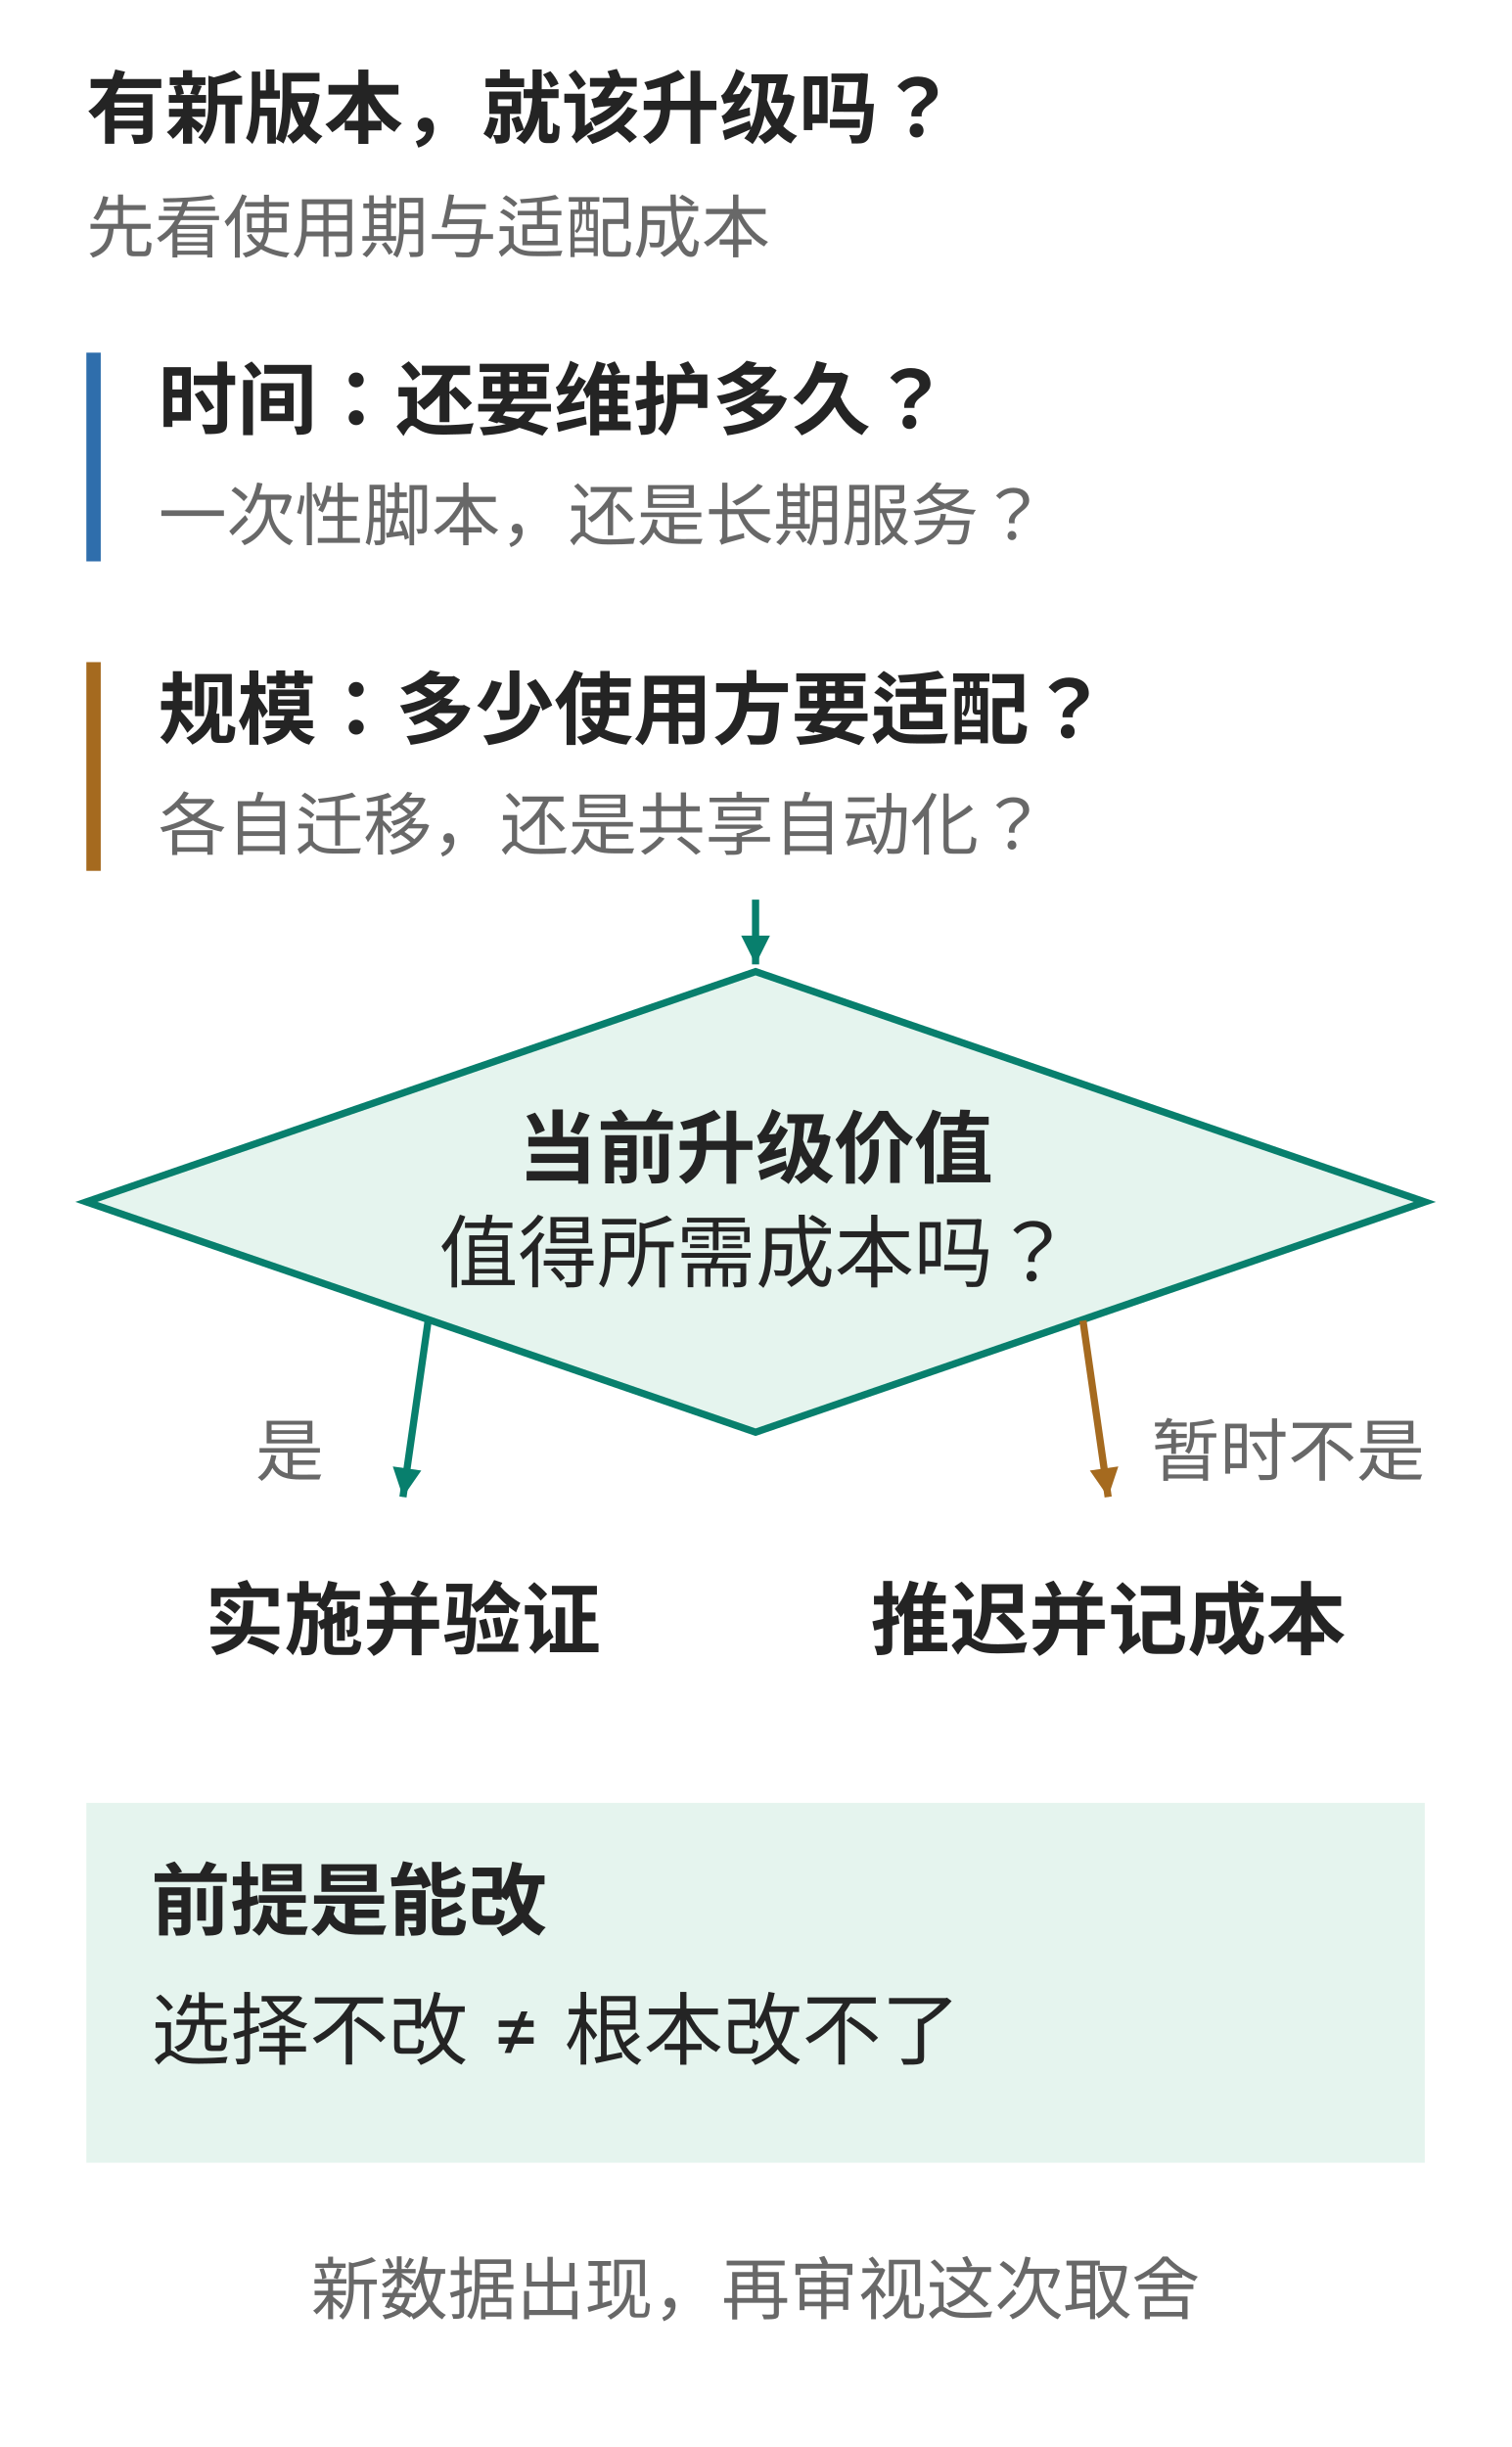
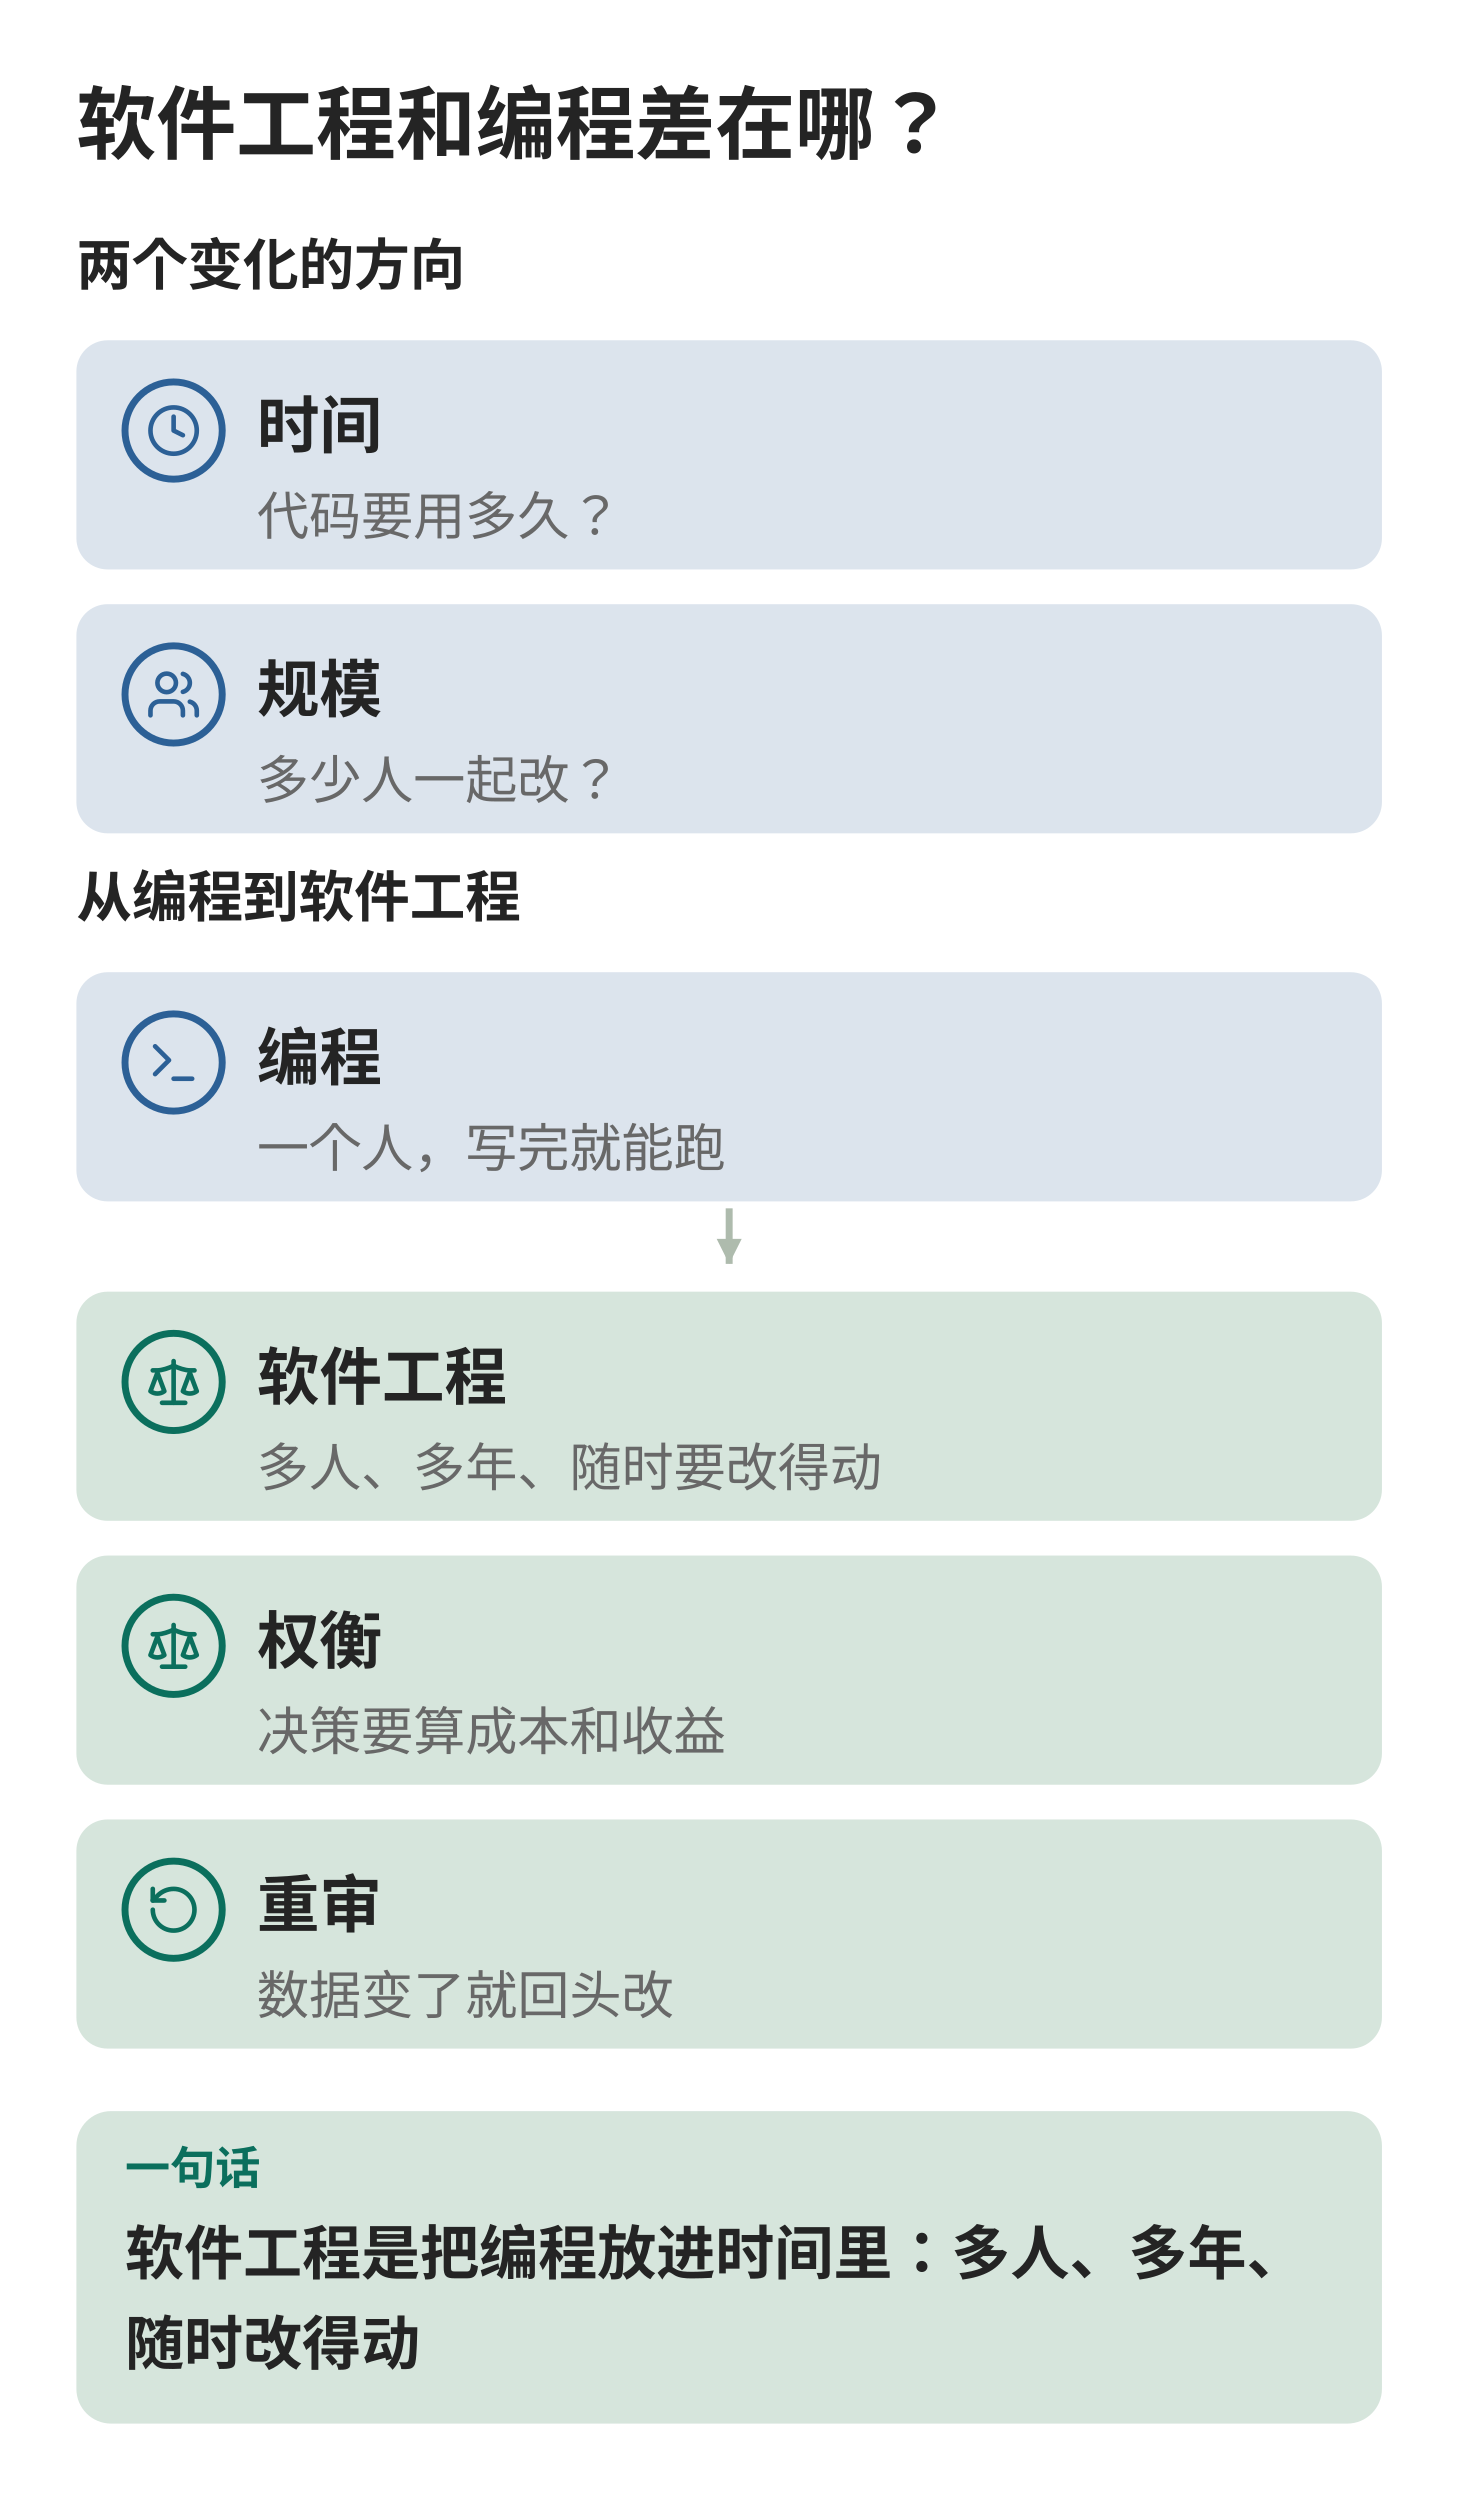
- <svg xmlns="http://www.w3.org/2000/svg" width="420" height="680" viewBox="0 0 420 680" class="chapter-svg cg-ch01" data-layout="mobile" role="img" aria-labelledby="ch01m-title ch01m-desc">
+ <svg xmlns="http://www.w3.org/2000/svg" width="420" height="720" viewBox="0 0 420 720" class="chapter-svg cg-ch01" data-layout="mobile" role="img" aria-labelledby="ch01m-title ch01m-desc">
  <style>
-     .cg-ch01[data-layout="mobile"] text {font-family:-apple-system,BlinkMacSystemFont,'Segoe UI','PingFang SC','Microsoft YaHei',sans-serif;font-size:22px;font-weight:400;letter-spacing:0;fill:var(--diagram-ink,#242424)}
-     .cg-ch01[data-layout="mobile"] .strong {font-weight:600}
-     .cg-ch01[data-layout="mobile"] .small {font-size:19px;fill:var(--diagram-muted,#686868)}
-     .cg-ch01[data-layout="mobile"] .metric {font-size:28px;font-weight:600}
-     .cg-ch01[data-layout="mobile"] .good {fill:var(--diagram-primary,#087f6d)}
-     .cg-ch01[data-layout="mobile"] .bad {fill:var(--diagram-danger,#b54750)}
+     .cg-ch01[data-layout="mobile"] text {font-family:-apple-system,BlinkMacSystemFont,'Segoe UI','PingFang SC','Microsoft YaHei',sans-serif;fill:var(--diagram-ink,#242424)}
+     .cg-ch01[data-layout="mobile"] .headline {font-size:30px;font-weight:600}
+     .cg-ch01[data-layout="mobile"] .headline-m {font-size:23px;font-weight:600}
+     .cg-ch01[data-layout="mobile"] .story-headline {font-size:26px;font-weight:600}
+     .cg-ch01[data-layout="mobile"] .story-headline-m {font-size:21px;font-weight:600}
+     .cg-ch01[data-layout="mobile"] .h22 {font-size:22px;font-weight:600}
+     .cg-ch01[data-layout="mobile"] .h20 {font-size:20px;font-weight:600}
+     .cg-ch01[data-layout="mobile"] .h19 {font-size:19px;font-weight:600}
+     .cg-ch01[data-layout="mobile"] .h18 {font-size:18px;font-weight:600}
+     .cg-ch01[data-layout="mobile"] .h16 {font-size:16px;font-weight:600}
+     .cg-ch01[data-layout="mobile"] .t15 {font-size:15px}
+     .cg-ch01[data-layout="mobile"] .t14 {font-size:14px}
+     .cg-ch01[data-layout="mobile"] .c15 {font-size:15px;fill:var(--diagram-muted,#686868)}
+     .cg-ch01[data-layout="mobile"] .c14 {font-size:14px;fill:var(--diagram-muted,#686868)}
+     .cg-ch01[data-layout="mobile"] .c13 {font-size:13px;fill:var(--diagram-muted,#686868)}
+     .cg-ch01[data-layout="mobile"] .tag {font-size:13px;font-weight:600;fill:var(--diagram-primary,#0b6f5d)}
+     .cg-ch01[data-layout="mobile"] .act {font-size:12px;font-weight:600;letter-spacing:1px}
+     .cg-ch01[data-layout="mobile"] .answer {font-size:21px;font-weight:600}
+     .cg-ch01[data-layout="mobile"] .answer-m {font-size:17px;font-weight:600}
+     .cg-ch01[data-layout="mobile"] .emph {font-size:20px;font-weight:600}
+     .cg-ch01[data-layout="mobile"] .emph-m {font-size:18px;font-weight:600}
  </style>
+   <rect x="0" y="0" width="420" height="720" fill="var(--diagram-bg,#fff)" />
  <defs>
-     <marker id="ch01m-primary-arrow" viewBox="0 0 10 10" refX="9" refY="5" markerWidth="10" markerHeight="10" orient="auto" markerUnits="userSpaceOnUse">
-       <path d="M1 1L9 5L1 9Z" fill="var(--diagram-primary,#087f6d)" />
-     </marker>
-     <marker id="ch01m-secondary-arrow" viewBox="0 0 10 10" refX="9" refY="5" markerWidth="10" markerHeight="10" orient="auto" markerUnits="userSpaceOnUse">
-       <path d="M1 1L9 5L1 9Z" fill="var(--diagram-secondary,#2f6eac)" />
-     </marker>
-     <marker id="ch01m-warm-arrow" viewBox="0 0 10 10" refX="9" refY="5" markerWidth="10" markerHeight="10" orient="auto" markerUnits="userSpaceOnUse">
-       <path d="M1 1L9 5L1 9Z" fill="var(--diagram-warm,#a56a1f)" />
-     </marker>
-     <marker id="ch01m-line-arrow" viewBox="0 0 10 10" refX="9" refY="5" markerWidth="10" markerHeight="10" orient="auto" markerUnits="userSpaceOnUse">
-       <path d="M1 1L9 5L1 9Z" fill="var(--diagram-line,#b9c9c0)" />
+     <marker id="ch01m-arrow" viewBox="0 0 10 10" refX="9" refY="5" markerWidth="9" markerHeight="9" orient="auto" markerUnits="userSpaceOnUse">
+       <path d="M1 1L9 5L1 9Z" fill="var(--diagram-line,#aebbad)" />
    </marker>
  </defs>
-   <rect x="0" y="0" width="420" height="680" rx="0" fill="var(--diagram-bg,#fff)" />
-   <text x="24" y="38" class="strong" text-anchor="start">有新版本，就该升级吗？</text>
-   <text x="24" y="70" class="small" text-anchor="start">先看使用期与适配成本</text>
-   <path d="M26 98V156" fill="none" stroke="var(--diagram-secondary,#2f6eac)" stroke-width="4" />
-   <text x="44" y="119" class="strong" text-anchor="start">时间：还要维护多久？</text>
-   <text x="44" y="150" class="small" text-anchor="start">一次性脚本，还是长期服务？</text>
-   <path d="M26 184V242" fill="none" stroke="var(--diagram-warm,#a56a1f)" stroke-width="4" />
-   <text x="44" y="205" class="strong" text-anchor="start">规模：多少使用方要适配？</text>
-   <text x="44" y="236" class="small" text-anchor="start">各自迁移，还是共享自动化？</text>
-   <path d="M210 250V268" fill="none" stroke="var(--diagram-primary,#087f6d)" stroke-width="2" marker-end="url(#ch01m-primary-arrow)" />
-   <path d="M24 334L210 270L396 334L210 398Z" fill="var(--diagram-primary-soft,#e5f4ee)" stroke="var(--diagram-primary,#087f6d)" stroke-width="2" />
-   <text x="210" y="327" class="strong" text-anchor="middle">当前升级价值</text>
-   <text x="210" y="356" class="" text-anchor="middle">值得所需成本吗？</text>
-   <path d="M119 367L112 416" fill="none" stroke="var(--diagram-primary,#087f6d)" stroke-width="2" marker-end="url(#ch01m-primary-arrow)" />
-   <path d="M301 367L308 416" fill="none" stroke="var(--diagram-warm,#a56a1f)" stroke-width="2" marker-end="url(#ch01m-warm-arrow)" />
-   <text x="90" y="410" class="small" text-anchor="end">是</text>
-   <text x="396" y="410" class="small" text-anchor="end">暂时不是</text>
-   <text x="112" y="458" class="strong" text-anchor="middle">实施并验证</text>
-   <text x="308" y="458" class="strong" text-anchor="middle">推迟并记成本</text>
-   <rect x="24" y="501" width="372" height="100" rx="0" fill="var(--diagram-primary-soft,#e5f4ee)" />
-   <text x="42" y="536" class="strong" text-anchor="start">前提是能改</text>
-   <text x="42" y="572" class="" text-anchor="start">选择不改 ≠ 根本改不了</text>
-   <text x="210" y="643" class="small" text-anchor="middle">新数据出现，再审视这次取舍</text>
+   <text x="22.0" y="44.0" class="headline-m" text-anchor="start">软件工程和编程差在哪？</text>
+   <text x="22.0" y="82.0" class="h16" fill="var(--diagram-primary,#0b6f5d)" text-anchor="start">两个变化的方向</text>
+   <rect x="22.0" y="98.0" width="376.0" height="66.0" rx="9" fill="var(--diagram-secondary-soft,#dce4ed)" />
+   <circle cx="50.0" cy="124.0" r="14" fill="var(--diagram-secondary-soft,#dce4ed)" stroke="var(--diagram-secondary,#2c6096)" stroke-width="2" />
+   <g transform="translate(42.0,116.0) scale(0.667)" fill="none" stroke="var(--diagram-secondary,#2c6096)" stroke-width="2" stroke-linecap="round" stroke-linejoin="round">
+     <circle cx="12" cy="12" r="10" />
+     <polyline points="12 6 12 12 16 14" />
+   </g>
+   <text x="74.0" y="129.0" class="h18" text-anchor="start">时间</text>
+   <text x="74.0" y="154.0" class="c15" text-anchor="start">代码要用多久？</text>
+   <rect x="22.0" y="174.0" width="376.0" height="66.0" rx="9" fill="var(--diagram-secondary-soft,#dce4ed)" />
+   <circle cx="50.0" cy="200.0" r="14" fill="var(--diagram-secondary-soft,#dce4ed)" stroke="var(--diagram-secondary,#2c6096)" stroke-width="2" />
+   <g transform="translate(42.0,192.0) scale(0.667)" fill="none" stroke="var(--diagram-secondary,#2c6096)" stroke-width="2" stroke-linecap="round" stroke-linejoin="round">
+     <path d="M16 21v-2a4 4 0 0 0-4-4H6a4 4 0 0 0-4 4v2" />
+     <circle cx="9" cy="7" r="4" />
+     <path d="M22 21v-2a4 4 0 0 0-3-3.87" />
+     <path d="M16 3.13a4 4 0 0 1 0 7.75" />
+   </g>
+   <text x="74.0" y="205.0" class="h18" text-anchor="start">规模</text>
+   <text x="74.0" y="230.0" class="c15" text-anchor="start">多少人一起改？</text>
+   <text x="22.0" y="264.0" class="h16" fill="var(--diagram-primary,#0b6f5d)" text-anchor="start">从编程到软件工程</text>
+   <rect x="22.0" y="280.0" width="376.0" height="66.0" rx="9" fill="var(--diagram-secondary-soft,#dce4ed)" />
+   <circle cx="50.0" cy="306.0" r="14" fill="var(--diagram-secondary-soft,#dce4ed)" stroke="var(--diagram-secondary,#2c6096)" stroke-width="2" />
+   <g transform="translate(42.0,298.0) scale(0.667)" fill="none" stroke="var(--diagram-secondary,#2c6096)" stroke-width="2" stroke-linecap="round" stroke-linejoin="round">
+     <polyline points="4 17 10 11 4 5" />
+     <line x1="12" x2="20" y1="19" y2="19" />
+   </g>
+   <text x="74.0" y="311.0" class="h18" text-anchor="start">编程</text>
+   <text x="74.0" y="336.0" class="c15" text-anchor="start">一个人，写完就能跑</text>
+   <path d="M210.0 348.0 L210.0 364.0" fill="none" stroke="var(--diagram-line,#aebbad)" stroke-width="2" marker-end="url(#ch01m-arrow)" />
+   <rect x="22.0" y="372.0" width="376.0" height="66.0" rx="9" fill="var(--diagram-primary-soft,#d6e5dc)" />
+   <circle cx="50.0" cy="398.0" r="14" fill="var(--diagram-primary-soft,#d6e5dc)" stroke="var(--diagram-primary,#0b6f5d)" stroke-width="2" />
+   <g transform="translate(42.0,390.0) scale(0.667)" fill="none" stroke="var(--diagram-primary,#0b6f5d)" stroke-width="2" stroke-linecap="round" stroke-linejoin="round">
+     <path d="m16 16 3-8 3 8c-.87.65-1.92 1-3 1s-2.13-.35-3-1Z" />
+     <path d="m2 16 3-8 3 8c-.87.65-1.92 1-3 1s-2.13-.35-3-1Z" />
+     <path d="M7 21h10" />
+     <path d="M12 3v18" />
+     <path d="M3 7h2c2 0 5-1 7-2 2 1 5 2 7 2h2" />
+   </g>
+   <text x="74.0" y="403.0" class="h18" text-anchor="start">软件工程</text>
+   <text x="74.0" y="428.0" class="c15" text-anchor="start">多人、多年、随时要改得动</text>
+   <rect x="22.0" y="448.0" width="376.0" height="66.0" rx="9" fill="var(--diagram-primary-soft,#d6e5dc)" />
+   <circle cx="50.0" cy="474.0" r="14" fill="var(--diagram-primary-soft,#d6e5dc)" stroke="var(--diagram-primary,#0b6f5d)" stroke-width="2" />
+   <g transform="translate(42.0,466.0) scale(0.667)" fill="none" stroke="var(--diagram-primary,#0b6f5d)" stroke-width="2" stroke-linecap="round" stroke-linejoin="round">
+     <path d="m16 16 3-8 3 8c-.87.65-1.92 1-3 1s-2.13-.35-3-1Z" />
+     <path d="m2 16 3-8 3 8c-.87.65-1.92 1-3 1s-2.13-.35-3-1Z" />
+     <path d="M7 21h10" />
+     <path d="M12 3v18" />
+     <path d="M3 7h2c2 0 5-1 7-2 2 1 5 2 7 2h2" />
+   </g>
+   <text x="74.0" y="479.0" class="h18" text-anchor="start">权衡</text>
+   <text x="74.0" y="504.0" class="c15" text-anchor="start">决策要算成本和收益</text>
+   <rect x="22.0" y="524.0" width="376.0" height="66.0" rx="9" fill="var(--diagram-primary-soft,#d6e5dc)" />
+   <circle cx="50.0" cy="550.0" r="14" fill="var(--diagram-primary-soft,#d6e5dc)" stroke="var(--diagram-primary,#0b6f5d)" stroke-width="2" />
+   <g transform="translate(42.0,542.0) scale(0.667)" fill="none" stroke="var(--diagram-primary,#0b6f5d)" stroke-width="2" stroke-linecap="round" stroke-linejoin="round">
+     <path d="M3 12a9 9 0 1 0 9-9 9.75 9.75 0 0 0-6.74 2.74L3 8" />
+     <path d="M3 3v5h5" />
+   </g>
+   <text x="74.0" y="555.0" class="h18" text-anchor="start">重审</text>
+   <text x="74.0" y="580.0" class="c15" text-anchor="start">数据变了就回头改</text>
+   <rect x="22.0" y="608.0" width="376.0" height="90.0" rx="10" fill="var(--diagram-primary-soft,#d6e5dc)" />
+   <text x="36.0" y="629.0" class="tag" text-anchor="start">一句话</text>
+   <text x="36.0" y="655.0" class="answer-m" text-anchor="start">软件工程是把编程放进时间里：多人、多年、</text>
+   <text x="36.0" y="681.0" class="answer-m" text-anchor="start">随时改得动</text>
</svg>
